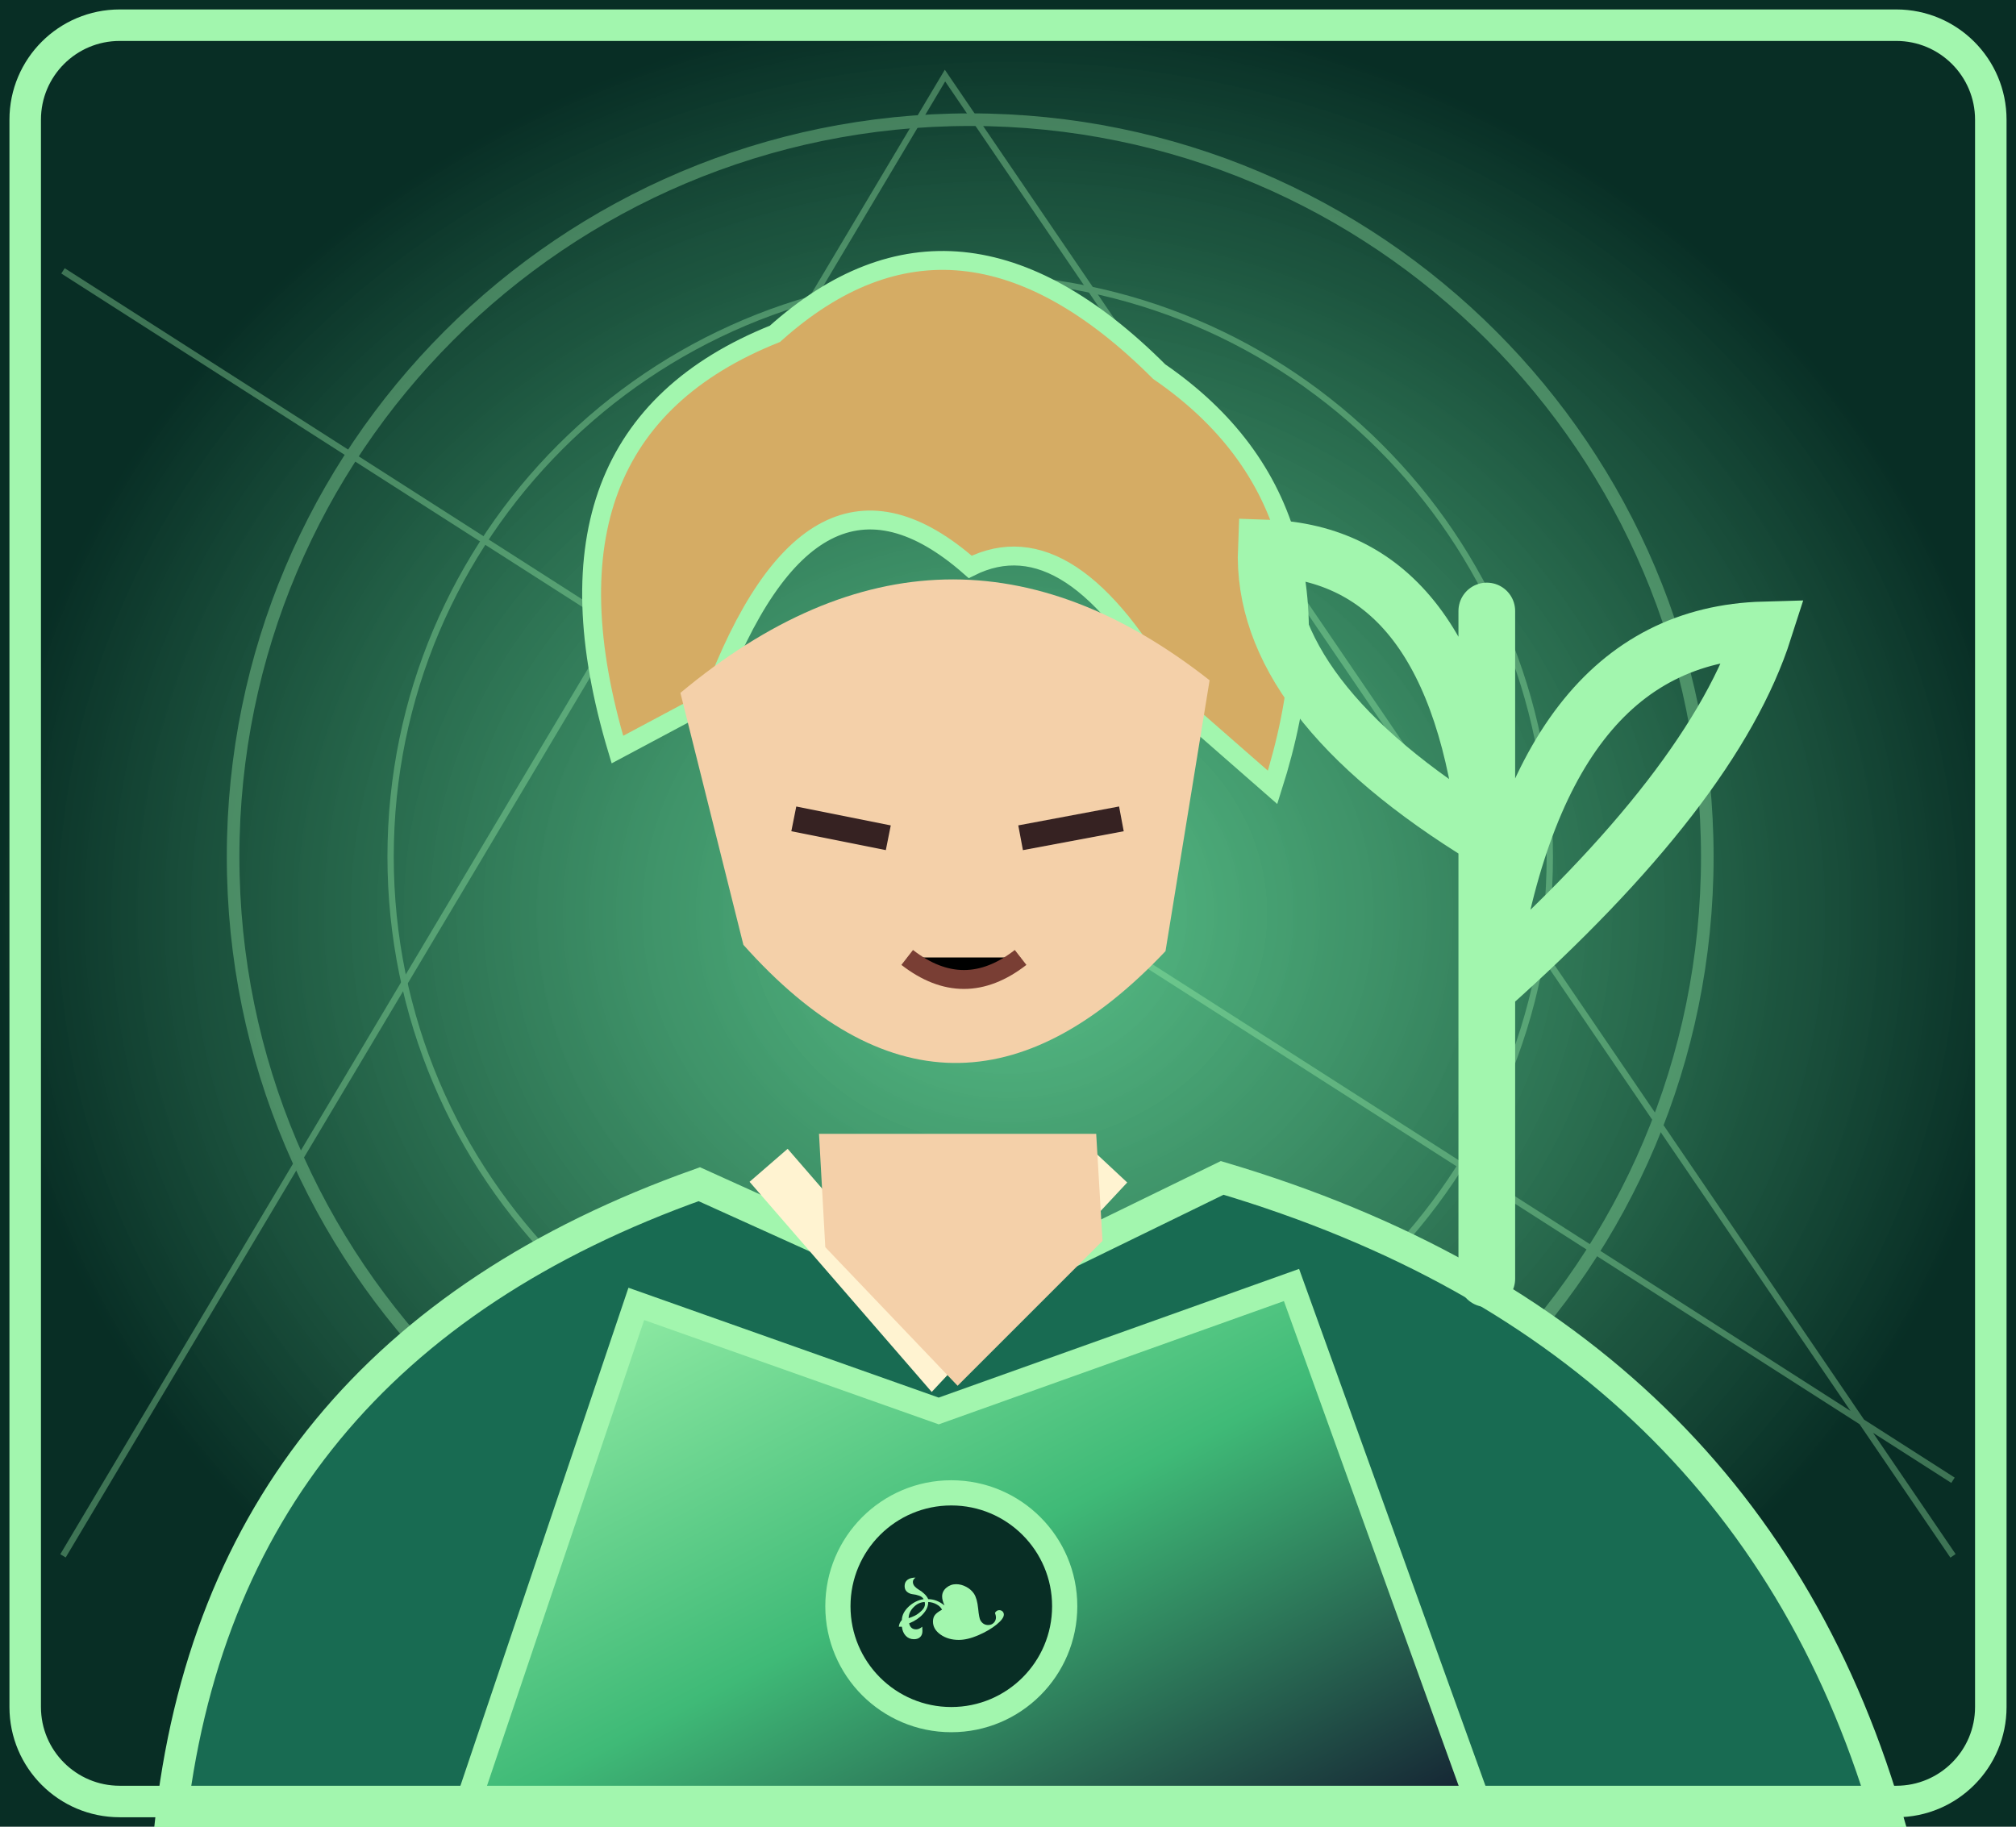
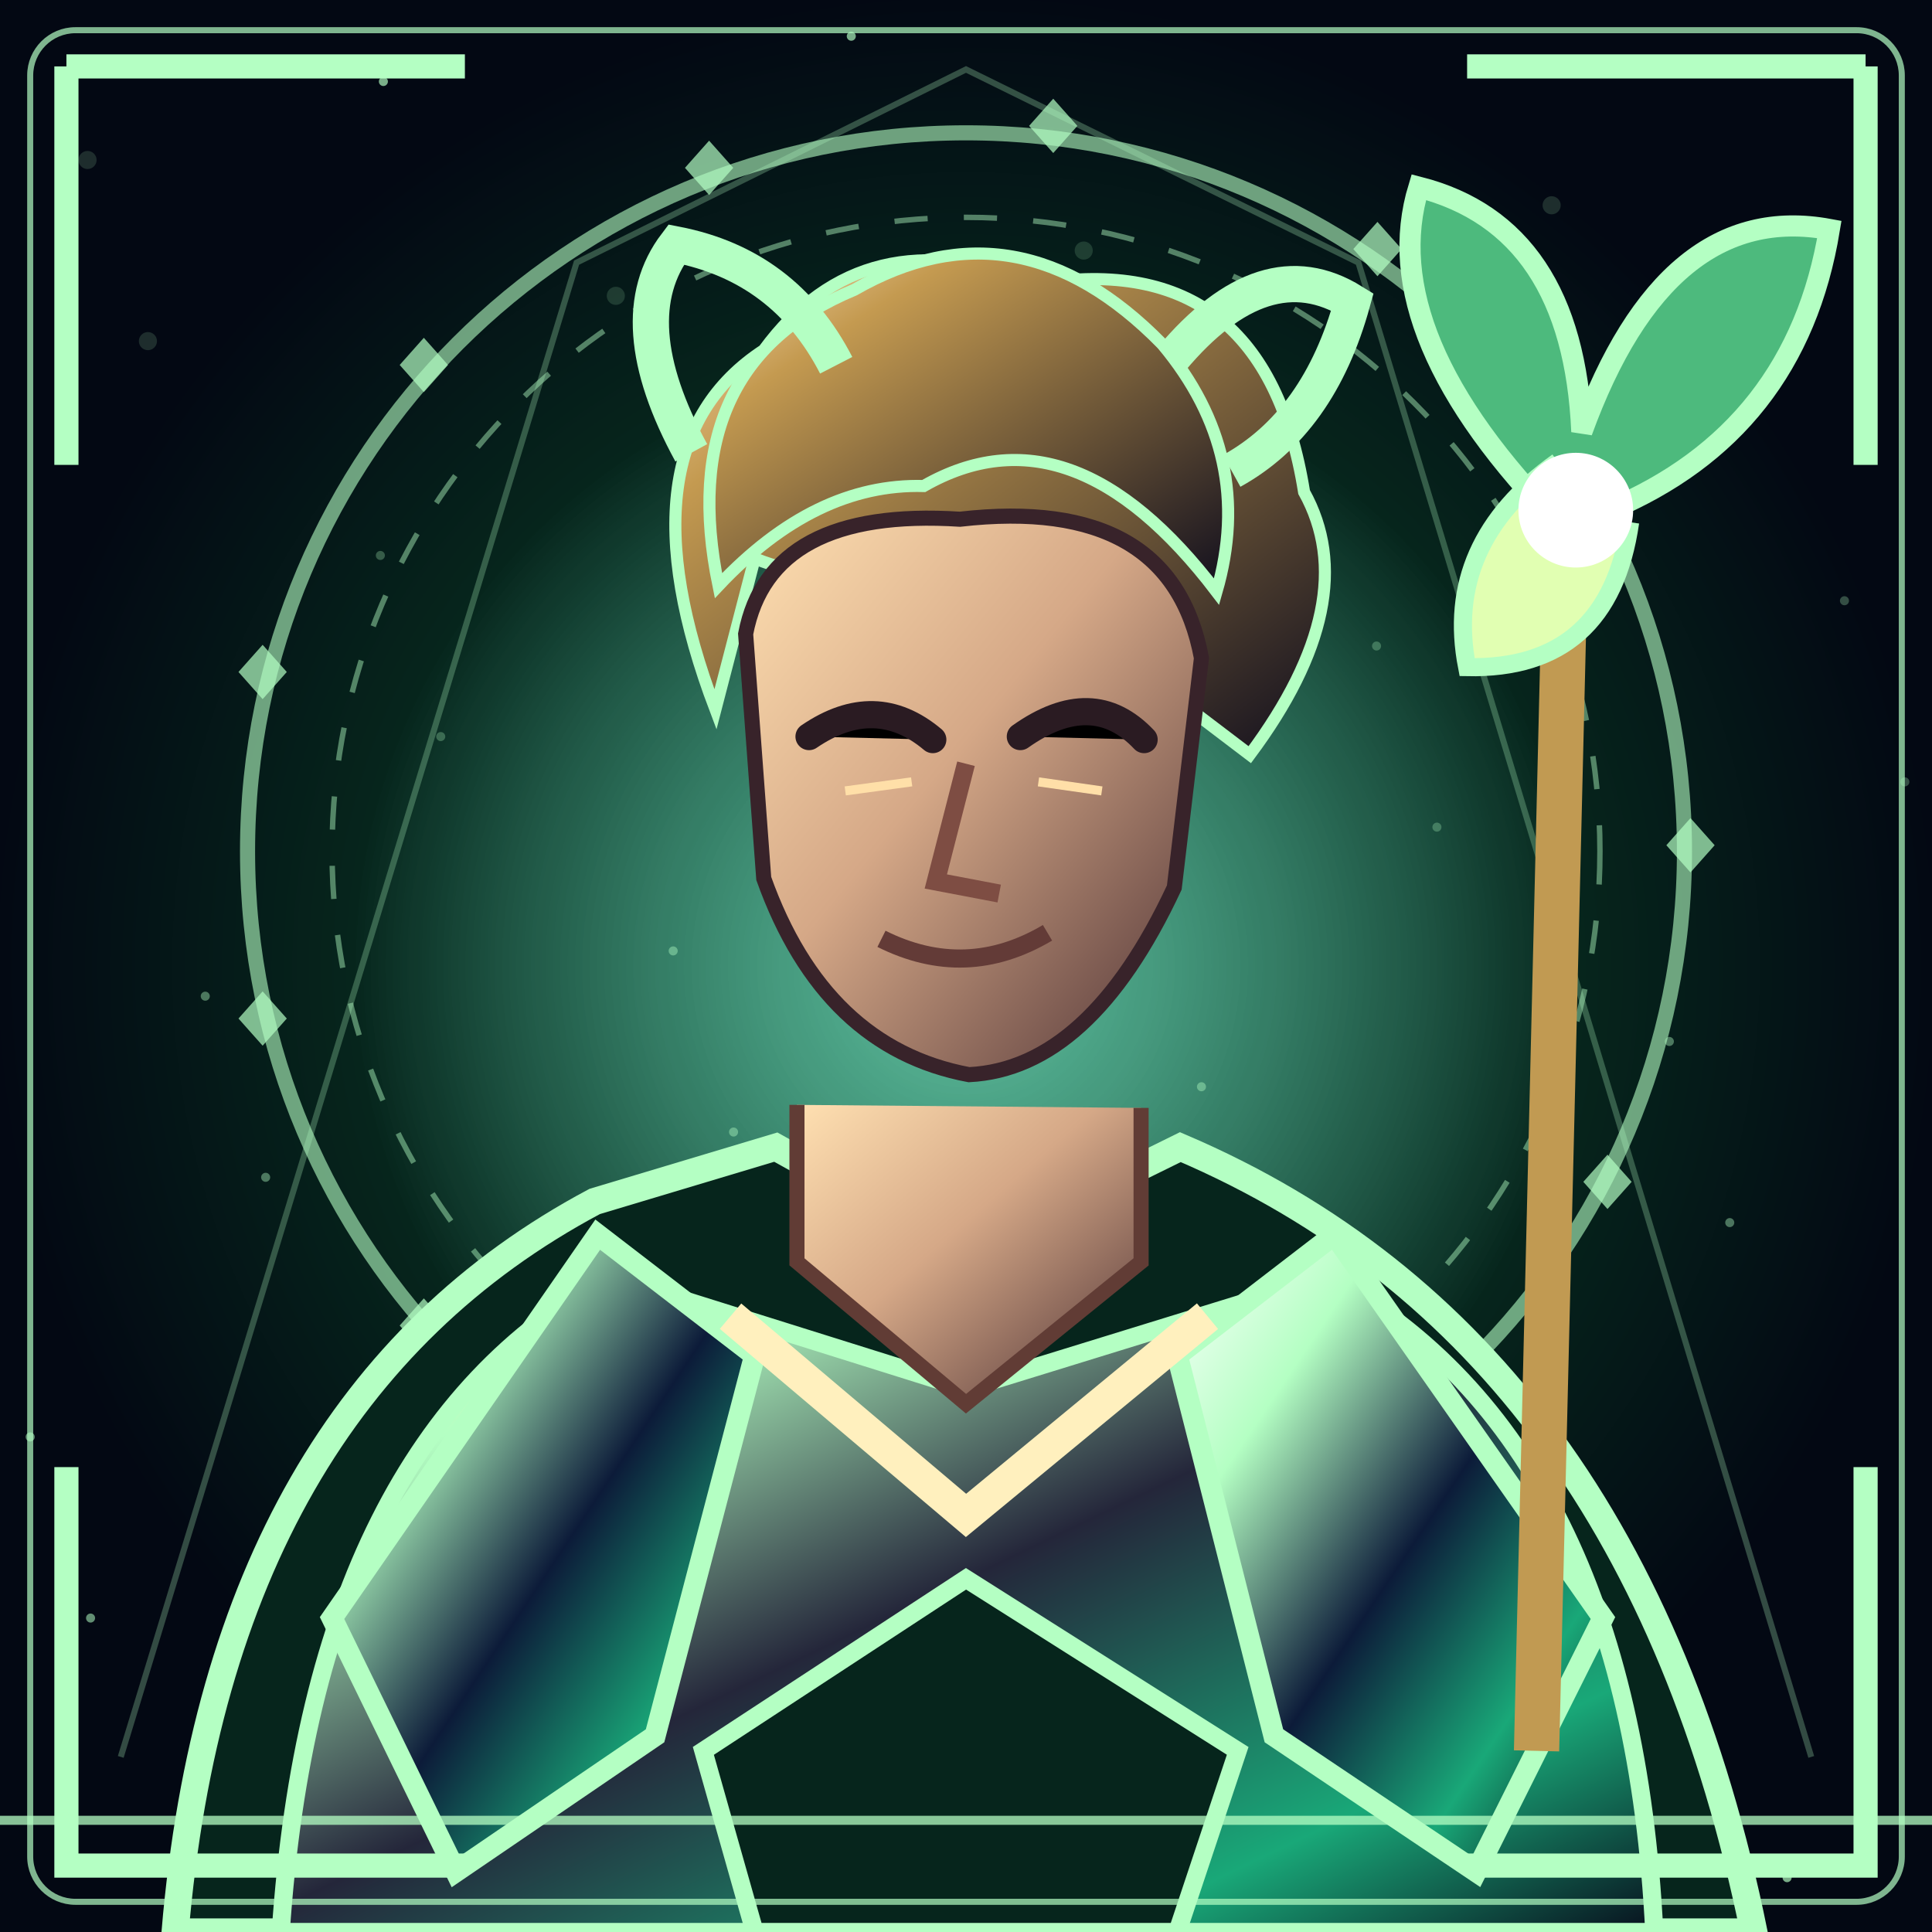
- <svg xmlns="http://www.w3.org/2000/svg" viewBox="0 0 320 290" role="img" aria-label="support commander portrait">
+ <svg xmlns="http://www.w3.org/2000/svg" viewBox="0 0 640 640">
  <defs>
-     <radialGradient id="bg">
-       <stop stop-color="#3fba77" stop-opacity=".85" />
-       <stop offset="1" stop-color="#082e25" />
+     <radialGradient id="sky">
+       <stop stop-color="#19a878" stop-opacity=".67" />
+       <stop offset=".63" stop-color="#06251c" />
+       <stop offset="1" stop-color="#030813" />
    </radialGradient>
-     <linearGradient id="steel" x2="1" y2="1">
-       <stop stop-color="#e8efff" />
-       <stop offset=".5" stop-color="#3fba77" />
-       <stop offset="1" stop-color="#09152c" />
+     <linearGradient id="armor" x1="0" x2="1" y1="0" y2="1">
+       <stop stop-color="#fff0b5" />
+       <stop offset=".18" stop-color="#b4ffc3" />
+       <stop offset=".48" stop-color="#24263a" />
+       <stop offset=".8" stop-color="#19a878" />
+       <stop offset="1" stop-color="#080f1d" />
    </linearGradient>
-     <linearGradient id="armor" x2="1" y2="1">
-       <stop stop-color="#a2f6ae" />
-       <stop offset=".5" stop-color="#3fba77" />
-       <stop offset="1" stop-color="#11162d" />
+     <linearGradient id="steel" x1="0" x2="1" y1="0" y2="1">
+       <stop stop-color="#ffffff" />
+       <stop offset=".24" stop-color="#b4ffc3" />
+       <stop offset=".52" stop-color="#0c1b39" />
+       <stop offset=".77" stop-color="#19a878" />
+       <stop offset="1" stop-color="#070b15" />
    </linearGradient>
+     <linearGradient id="skin" x1="0" x2="1" y1="0" y2="1">
+       <stop stop-color="#ffe0b1" />
+       <stop offset=".44" stop-color="#d5a887" />
+       <stop offset="1" stop-color="#4c3034" />
+     </linearGradient>
+     <linearGradient id="hair" x1="0" x2="1" y1="0" y2="1">
+       <stop stop-color="#f6d8b0" />
+       <stop offset=".24" stop-color="#c49a50" />
+       <stop offset="1" stop-color="#100e1d" />
+     </linearGradient>
+     <radialGradient id="orb">
+       <stop stop-color="#ffffff" />
+       <stop offset=".24" stop-color="#b4ffc3" />
+       <stop offset=".65" stop-color="#19a878" stop-opacity=".8" />
+       <stop offset="1" stop-color="#19a878" stop-opacity=".1" />
+     </radialGradient>
+     <filter id="glow">
+       <feGaussianBlur stdDeviation="13" />
+     </filter>
  </defs>
-   <rect width="320" height="290" fill="url(#bg)" />
-   <g opacity=".35" stroke="#a2f6ae" fill="none">
-     <circle cx="154" cy="136" r="117" stroke-width="2" />
-     <circle cx="154" cy="136" r="92" />
-     <path d="M10 247L150 12L310 247M10 43L310 235" />
-   </g>
-   <path d="M27 290Q35 215 111 188L153 207L194 187Q278 212 300 290Z" fill="#186b52" stroke="#a2f6ae" stroke-width="5" />
-   <path d="M73 290L101 207L149 224L205 204L236 290Z" fill="url(#armor)" stroke="#a2f6ae" stroke-width="4" />
-   <path d="M122 185L148 215L176 185" fill="none" stroke="#fff3d1" stroke-width="8" />
-   <path d="M130 180L131 198L152 220L175 197L174 180" fill="#f4d0a9" />
-   <path d="M98 119Q83 69 123 53Q152 27 184 59Q216 81 202 125L186 111Q170 82 154 90Q129 68 113 111Z" fill="#d5ac64" stroke="#a2f6ae" stroke-width="3" />
-   <path d="M108 110Q150 75 192 108L185 151Q151 187 118 150Z" fill="#f4d0a9" />
-   <path d="M126 130L141 133M162 133L178 130" stroke="#362222" stroke-width="4" />
-   <path d="M144 152Q153 159 162 152" stroke="#793e34" stroke-width="3" />
-   <path d="M236 203V97M236 133Q200 111 201 87Q231 88 236 133M236 157Q272 125 280 100Q244 101 236 157" fill="none" stroke="#a2f6ae" stroke-width="9" stroke-linecap="round" />
-   <circle cx="151" cy="255" r="18" fill="#082e25" stroke="#a2f6ae" stroke-width="4" />
-   <text x="151" y="263" font-size="22" fill="#a2f6ae" text-anchor="middle">❧</text>
-   <rect x="4" y="4" width="312" height="282" rx="15" fill="none" stroke="#a2f6ae" stroke-width="5" />
+   <rect width="640" height="640" fill="url(#sky)" />
+   <circle cx="320" cy="282" r="238" fill="none" stroke="#b4ffc3" stroke-width="5" opacity=".6" />
+   <circle cx="320" cy="282" r="210" fill="none" stroke="#b4ffc3" stroke-width="1.8" opacity=".45" stroke-dasharray="11 12" />
+   <path d="M40 582L191 87L320 23L450 87L600 582" fill="none" stroke="#b4ffc3" stroke-width="2" opacity=".27" />
+   <path d="M560.0 271.0l8 9 -8 9 -8 -9z" fill="#b4ffc3" opacity=".7" />
+   <path d="M532.5 382.5l8 9 -8 9 -8 -9z" fill="#b4ffc3" opacity=".7" />
+   <path d="M456.3 468.5l8 9 -8 9 -8 -9z" fill="#b4ffc3" opacity=".7" />
+   <path d="M348.9 509.3l8 9 -8 9 -8 -9z" fill="#b4ffc3" opacity=".7" />
+   <path d="M234.9 495.4l8 9 -8 9 -8 -9z" fill="#b4ffc3" opacity=".7" />
+   <path d="M140.4 430.1l8 9 -8 9 -8 -9z" fill="#b4ffc3" opacity=".7" />
+   <path d="M87.0 328.4l8 9 -8 9 -8 -9z" fill="#b4ffc3" opacity=".7" />
+   <path d="M87.0 213.6l8 9 -8 9 -8 -9z" fill="#b4ffc3" opacity=".7" />
+   <path d="M140.4 111.9l8 9 -8 9 -8 -9z" fill="#b4ffc3" opacity=".7" />
+   <path d="M234.9 46.6l8 9 -8 9 -8 -9z" fill="#b4ffc3" opacity=".7" />
+   <path d="M348.9 32.7l8 9 -8 9 -8 -9z" fill="#b4ffc3" opacity=".7" />
+   <path d="M456.3 73.5l8 9 -8 9 -8 -9z" fill="#b4ffc3" opacity=".7" />
+   <path d="M532.5 159.5l8 9 -8 9 -8 -9z" fill="#b4ffc3" opacity=".7" />
+   <circle cx="29" cy="53" r="3" fill="#b4ffc3" opacity="0.15" />
+   <circle cx="126" cy="184" r="1.5" fill="#b4ffc3" opacity="0.28" />
+   <circle cx="223" cy="315" r="1.5" fill="#b4ffc3" opacity="0.41" />
+   <circle cx="320" cy="446" r="1.5" fill="#b4ffc3" opacity="0.54" />
+   <circle cx="417" cy="577" r="1.5" fill="#b4ffc3" opacity="0.67" />
+   <circle cx="514" cy="68" r="3" fill="#b4ffc3" opacity="0.15" />
+   <circle cx="611" cy="199" r="1.5" fill="#b4ffc3" opacity="0.28" />
+   <circle cx="68" cy="330" r="1.5" fill="#b4ffc3" opacity="0.41" />
+   <circle cx="165" cy="461" r="1.5" fill="#b4ffc3" opacity="0.54" />
+   <circle cx="262" cy="592" r="1.5" fill="#b4ffc3" opacity="0.67" />
+   <circle cx="359" cy="83" r="3" fill="#b4ffc3" opacity="0.15" />
+   <circle cx="456" cy="214" r="1.5" fill="#b4ffc3" opacity="0.28" />
+   <circle cx="553" cy="345" r="1.5" fill="#b4ffc3" opacity="0.41" />
+   <circle cx="10" cy="476" r="1.5" fill="#b4ffc3" opacity="0.54" />
+   <circle cx="107" cy="607" r="1.5" fill="#b4ffc3" opacity="0.67" />
+   <circle cx="204" cy="98" r="3" fill="#b4ffc3" opacity="0.15" />
+   <circle cx="301" cy="229" r="1.5" fill="#b4ffc3" opacity="0.28" />
+   <circle cx="398" cy="360" r="1.5" fill="#b4ffc3" opacity="0.41" />
+   <circle cx="495" cy="491" r="1.5" fill="#b4ffc3" opacity="0.54" />
+   <circle cx="592" cy="622" r="1.5" fill="#b4ffc3" opacity="0.67" />
+   <circle cx="49" cy="113" r="3" fill="#b4ffc3" opacity="0.15" />
+   <circle cx="146" cy="244" r="1.5" fill="#b4ffc3" opacity="0.28" />
+   <circle cx="243" cy="375" r="1.5" fill="#b4ffc3" opacity="0.41" />
+   <circle cx="340" cy="506" r="1.5" fill="#b4ffc3" opacity="0.54" />
+   <circle cx="437" cy="637" r="1.5" fill="#b4ffc3" opacity="0.67" />
+   <circle cx="534" cy="128" r="3" fill="#b4ffc3" opacity="0.15" />
+   <circle cx="631" cy="259" r="1.5" fill="#b4ffc3" opacity="0.28" />
+   <circle cx="88" cy="390" r="1.5" fill="#b4ffc3" opacity="0.41" />
+   <circle cx="185" cy="521" r="1.5" fill="#b4ffc3" opacity="0.54" />
+   <circle cx="282" cy="12" r="1.5" fill="#b4ffc3" opacity="0.67" />
+   <circle cx="379" cy="143" r="3" fill="#b4ffc3" opacity="0.15" />
+   <circle cx="476" cy="274" r="1.5" fill="#b4ffc3" opacity="0.28" />
+   <circle cx="573" cy="405" r="1.5" fill="#b4ffc3" opacity="0.41" />
+   <circle cx="30" cy="536" r="1.5" fill="#b4ffc3" opacity="0.54" />
+   <circle cx="127" cy="27" r="1.5" fill="#b4ffc3" opacity="0.67" />
+   <path d="M58 640Q73 464 197 398L257 380L320 415L391 380Q541 444 581 640Z" fill="#06251c" stroke="#b4ffc3" stroke-width="9" />
+   <path d="M93 640Q104 476 202 423L320 460L440 423Q540 478 548 640Z" fill="url(#armor)" stroke="#b4ffc3" stroke-width="6" />
+   <path d="M110 536L198 409L250 449L217 575L151 620Z" fill="url(#steel)" stroke="#b4ffc3" stroke-width="7" />
+   <path d="M531 536L442 409L390 449L422 575L489 620Z" fill="url(#steel)" stroke="#b4ffc3" stroke-width="7" />
+   <path d="M264 366L264 418L320 465L378 418L378 367" fill="url(#skin)" stroke="#613c35" stroke-width="5" />
+   <path d="M237 235Q204 148 253 116Q286 71 344 94Q419 82 432 163Q452 199 414 250L389 231Q382 177 350 173Q293 202 250 185Z" fill="url(#hair)" stroke="#b4ffc3" stroke-width="4" />
+   <path d="M247 210Q255 168 318 172Q388 164 398 218L389 294Q361 354 321 356Q273 347 253 291Z" fill="url(#skin)" stroke="#38232a" stroke-width="5" />
+   <path d="M268 244Q290 229 309 245M338 244Q362 227 379 245" stroke="#2a1b22" stroke-width="9" stroke-linecap="round" />
+   <path d="M280 262L302 259M344 259L365 262" stroke="#ffdfa8" stroke-width="3" />
+   <path d="M320 253L310 292L331 296" stroke="#7e4d43" stroke-width="6" fill="none" />
+   <path d="M292 311Q320 325 347 309" stroke="#633b37" stroke-width="6" fill="none" />
+   <path d="M238 194Q223 121 283 96Q337 65 385 114Q416 151 403 196Q355 133 306 161Q270 160 238 194Z" fill="url(#hair)" stroke="#b4ffc3" stroke-width="4" />
+   <path d="M229 150Q205 106 224 81Q260 88 277 121M388 119Q419 82 448 100Q437 140 408 156" fill="none" stroke="#b4ffc3" stroke-width="12" />
+   <path d="M242 436L320 502L400 436" fill="none" stroke="#fff0be" stroke-width="11" />
+   <path d="M233 580L320 523L410 580L390 640L250 640Z" fill="#06251c" stroke="#b4ffc3" stroke-width="6" />
+   <path d="M509 580L519 164" stroke="#c19a52" stroke-width="15" />
+   <path d="M517 174Q455 111 470 62Q521 75 524 143Q552 66 606 76Q595 143 533 169" fill="#4dba7d" stroke="#b4ffc3" stroke-width="7" />
+   <path d="M516 153Q478 180 486 221Q533 222 540 173" fill="#e1ffb2" stroke="#b4ffc3" stroke-width="6" />
+   <circle cx="522" cy="169" r="19" fill="#ffffff" />
+   <path d="M22 22H154M486 22H618M22 22V154M618 22V154M22 486V618H154M618 486V618H486" stroke="#b4ffc3" stroke-width="8" fill="none" />
+   <path d="M0 603L640 603" stroke="#b4ffc3" stroke-width="3" opacity=".75" />
+   <rect x="10" y="10" width="620" height="620" rx="15" fill="none" stroke="#b4ffc3" stroke-width="2" opacity=".7" />
</svg>
